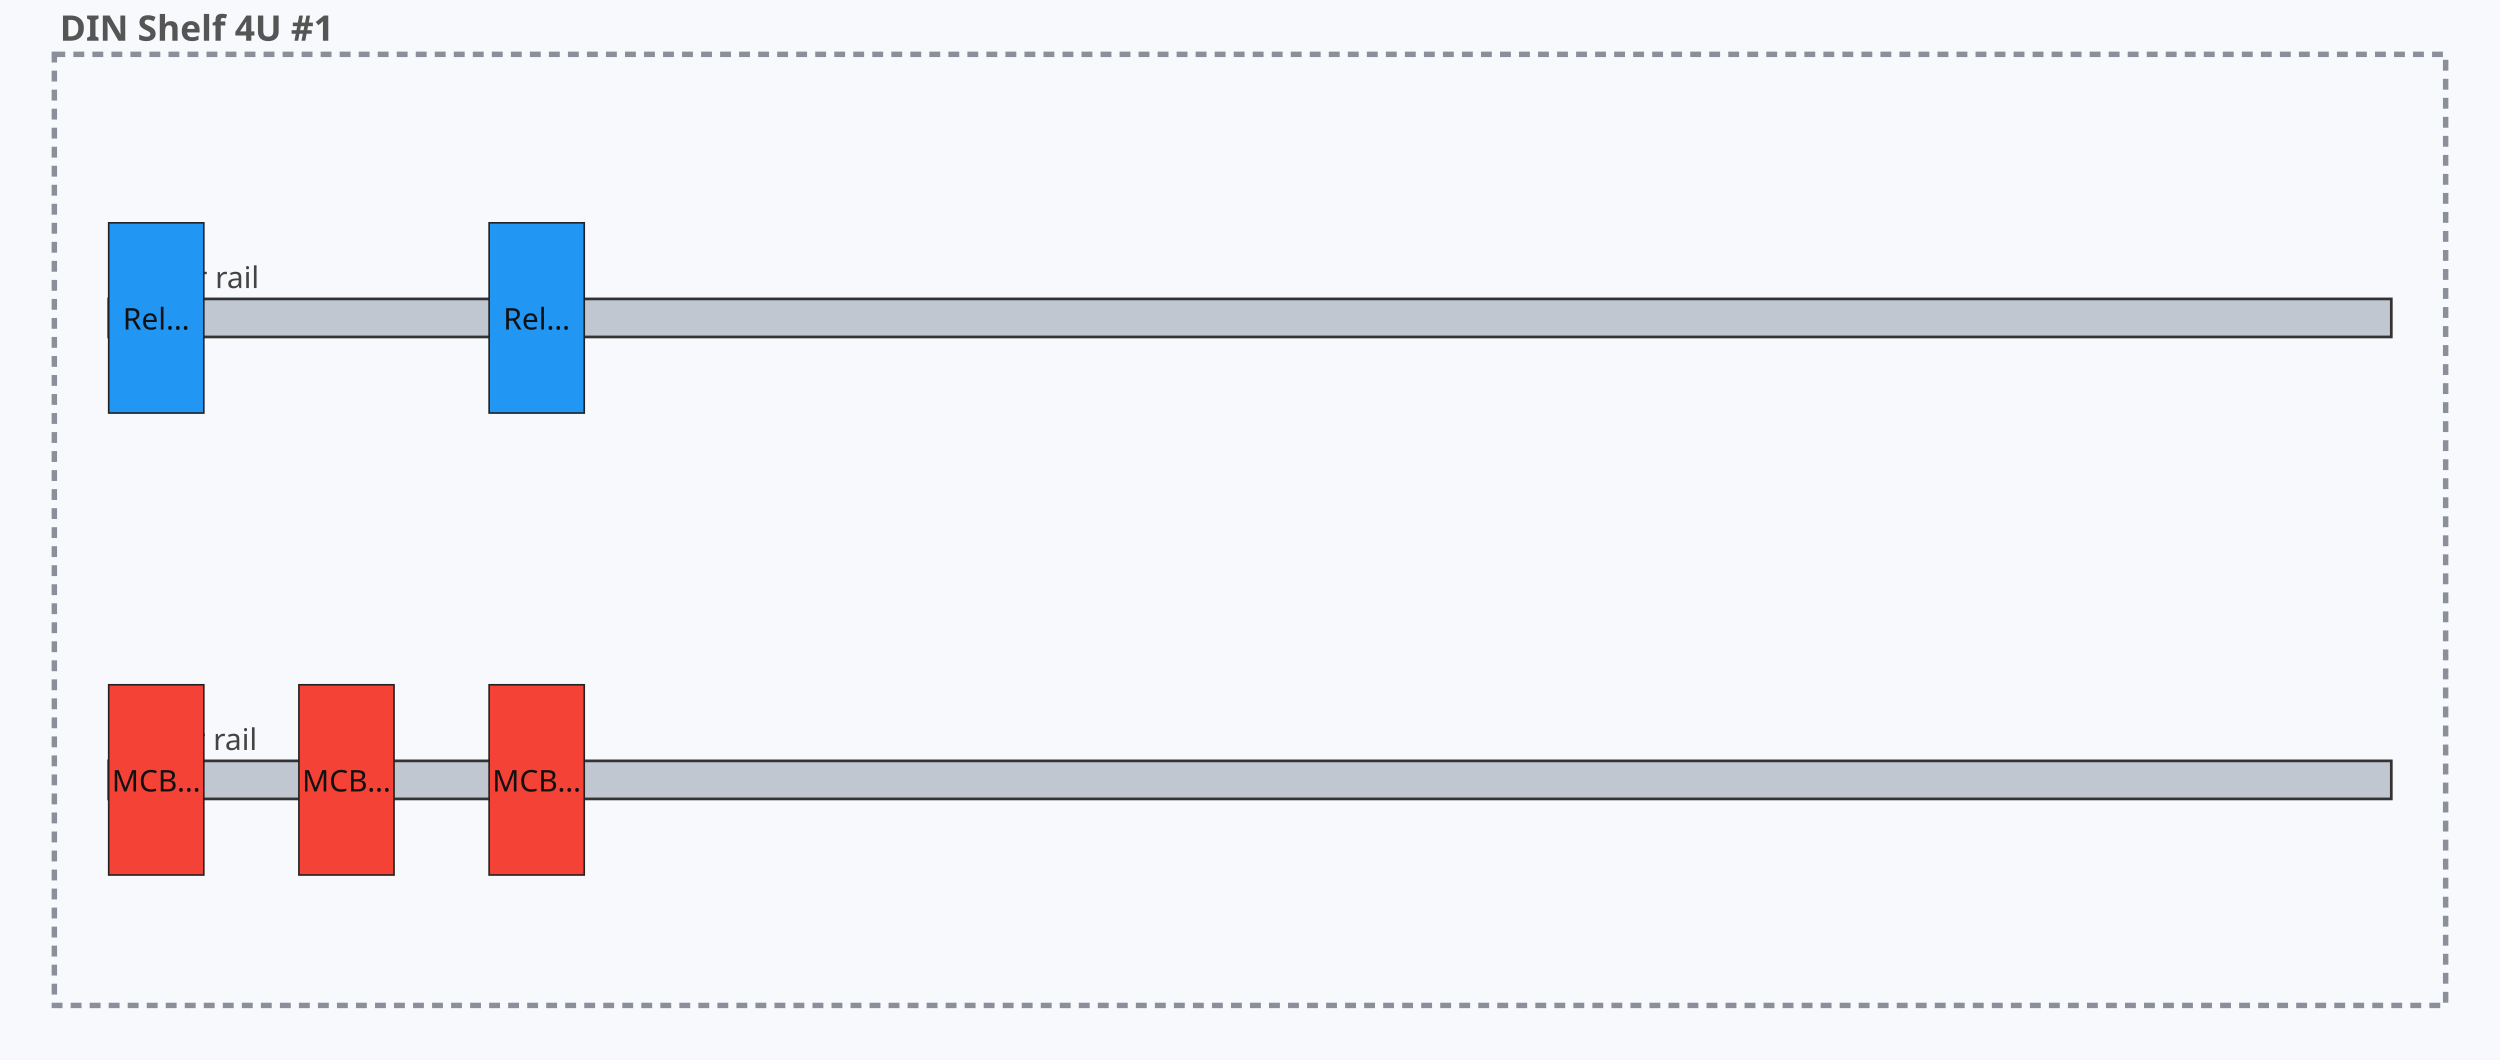
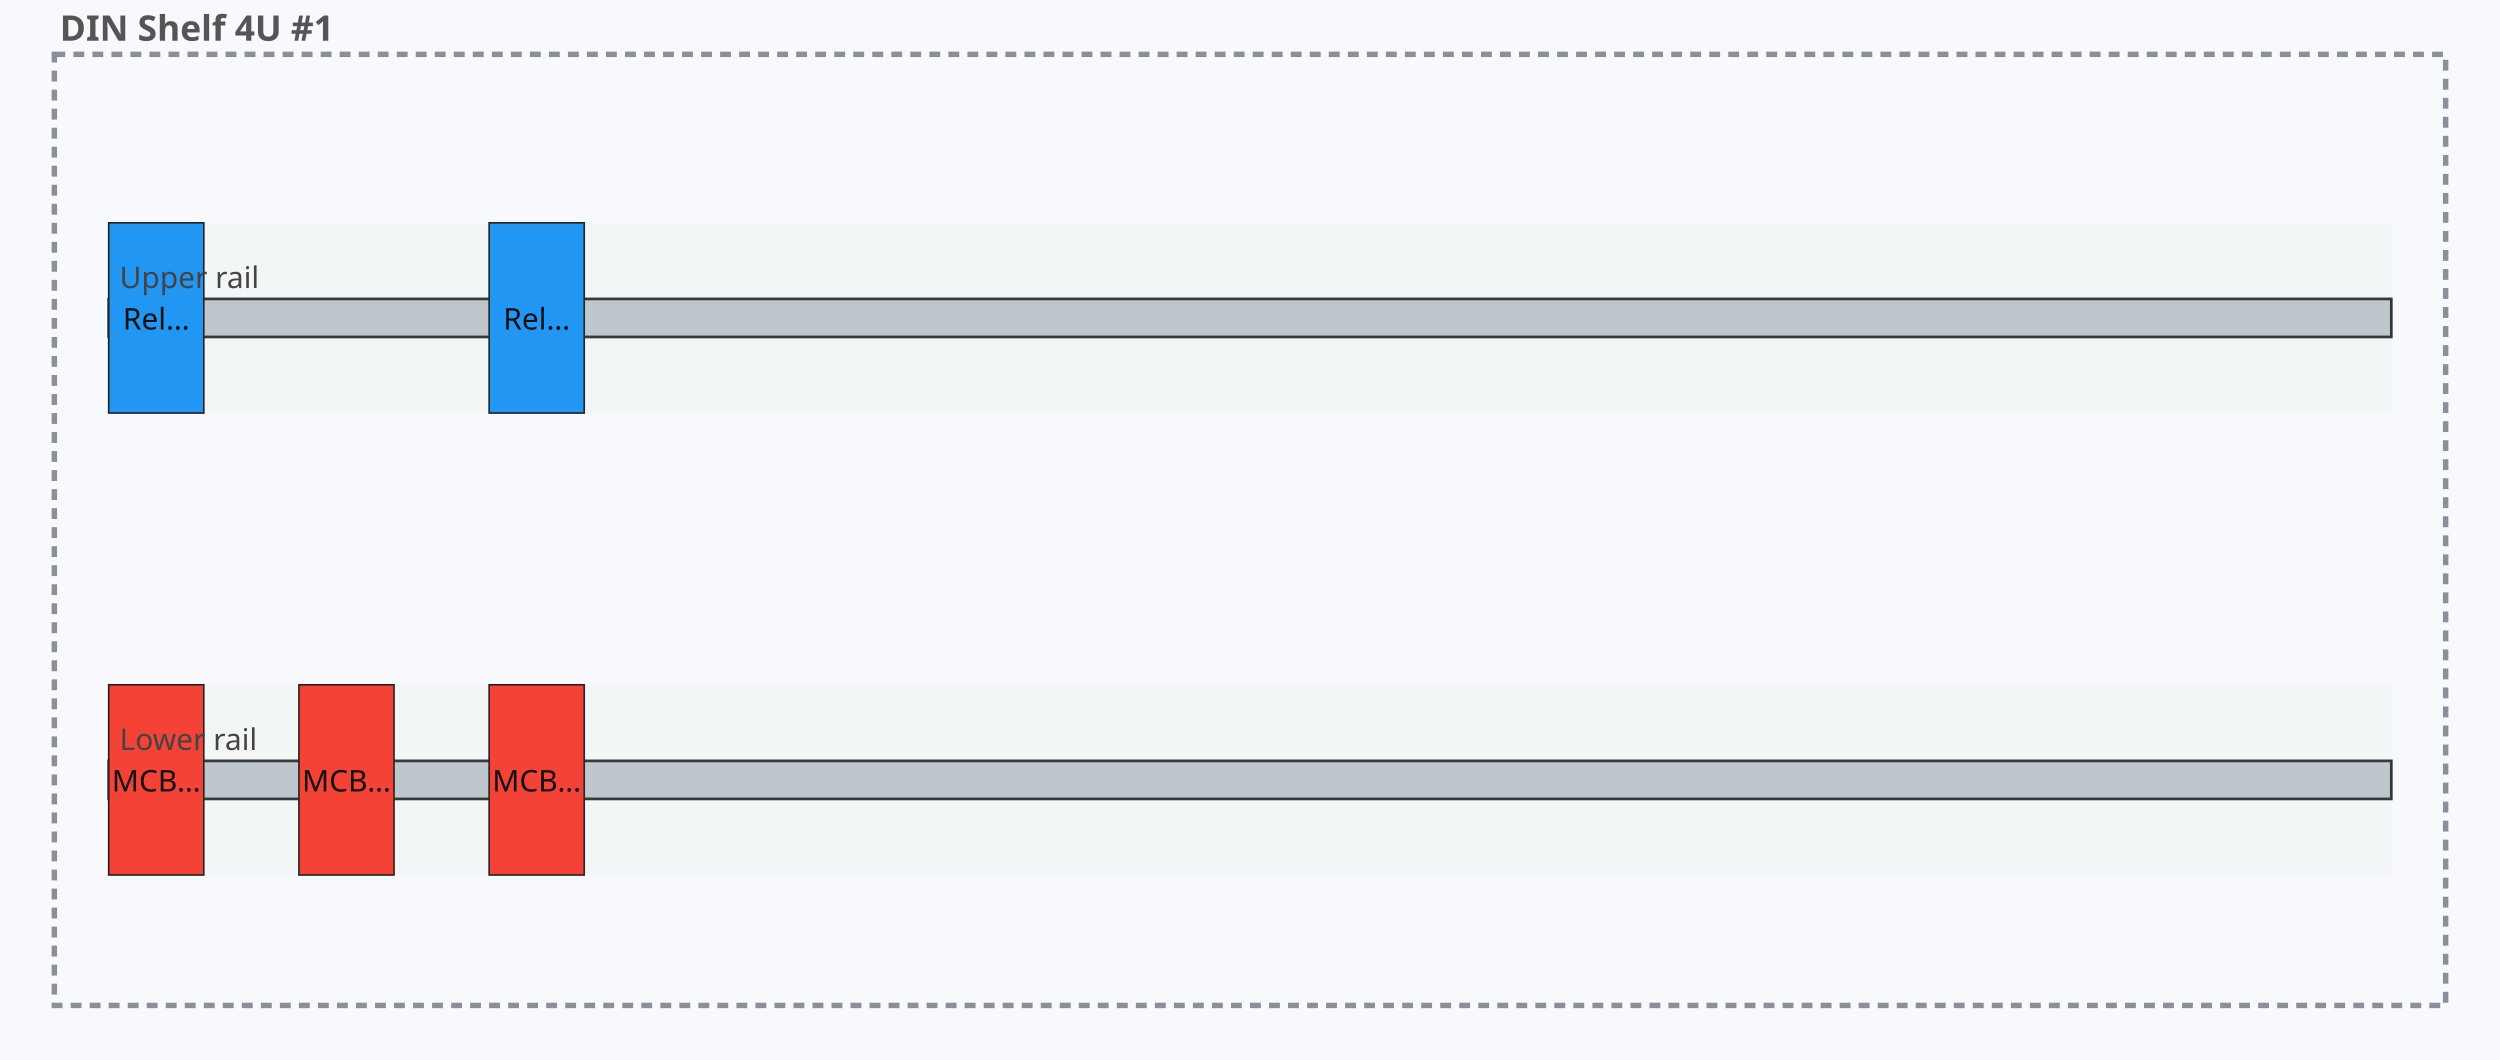
<svg xmlns="http://www.w3.org/2000/svg" xmlns:xlink="http://www.w3.org/1999/xlink" baseProfile="full" height="390.0" version="1.1" viewBox="0,0,920.0,390.0" width="920.0">
  <defs>
    <style type="text/css">
/* Light theme (default) */
.svg-bg { fill: #f8f9fc; }
.cabinet-outline { fill: none; stroke: #8a8f9a; stroke-width: 2; stroke-dasharray: 4 3; }
.cabinet-label   { font: 600 13px sans-serif; fill: #555; }

- .carrier { stroke: #333; stroke-width: 1; }
- .carrier.din-rail       { fill: #c0c7d1; }
- .carrier.subrack        { fill: #e3ebf1; stroke: #456; }
- .carrier.mounting-plate { fill: #f7f6ef; stroke: #a99; stroke-dasharray: 6 3; }
- .carrier.busbar         { fill: #c47a2c; stroke: #6a3c10; stroke-width: 1.5; }
- .carrier.grid.grid-row  { fill: #d8d5c4; stroke: #6a6655; }
- .carrier-label          { font: 500 11px sans-serif; fill: #444; }
+ .mount { stroke: #333; stroke-width: 1; }
+ .mount.din-rail       { fill: #c0c7d1; }
+ .mount.subrack        { fill: #e3ebf1; stroke: #456; }
+ .mount.mounting-plate { fill: #f7f6ef; stroke: #a99; stroke-dasharray: 6 3; }
+ .mount.busbar         { fill: #c47a2c; stroke: #6a3c10; stroke-width: 1.5; }
+ .mount.grid.grid-row  { fill: #d8d5c4; stroke: #6a6655; }
+ .mount-label          { font: 500 11px sans-serif; fill: #444; }

.slot        { stroke: #222; stroke-width: 0.6; }
.slot.empty  { fill: none; stroke: #aaa; stroke-dasharray: 3 2; }
.label       { font: 500 11px sans-serif; pointer-events: none; fill: #111; }
.label.empty { fill: #888; font-style: italic; }
.device-image-label { font: 600 11px sans-serif; pointer-events: none; }
+ 
+ /* Finding C (v0.4.0): click-to-add affordance over empty slot
+  * ranges on 1D/grid mounts and the whole area of 2D mounts.
+  * Nearly invisible at rest so it doesn't clutter the normal view;
+  * reveals a dashed green outline on hover, matching the
+  * "unclaimed / available" aesthetic from the B empty-state
+  * canvas. Cursor switches to pointer so the affordance is
+  * discoverable by accident.
+  */
+ .slot.empty-slot {
+   fill: rgba(129, 199, 132, 0.05);
+   stroke: none;
+   cursor: pointer;
+ }
+ a:hover &gt; .slot.empty-slot,
+ .slot.empty-slot:hover {
+   fill: rgba(129, 199, 132, 0.22);
+   stroke: #81c784;
+   stroke-width: 1.5;
+   stroke-dasharray: 3 2;
+ }

/* Dark theme — follows NetBox's Bootstrap dark mode via prefers-color-scheme,
 * which the embedding page propagates to &lt;object&gt; documents. */
@media (prefers-color-scheme: dark) {
  .svg-bg          { fill: #141619; }
  .cabinet-outline { stroke: #6c7078; }
  .cabinet-label   { fill: #c8ccd4; }

-   .carrier                { stroke: #9aa2ad; }
-   .carrier.din-rail       { fill: #4b5460; }
-   .carrier.subrack        { fill: #3b4451; stroke: #7a8696; }
-   .carrier.mounting-plate { fill: #2a2a26; stroke: #8a7a74; }
-   .carrier.busbar         { fill: #a0661f; stroke: #f5b06a; }
-   .carrier.grid.grid-row  { fill: #454034; stroke: #a09777; }
-   .carrier-label          { fill: #c8ccd4; }
+   .mount                { stroke: #9aa2ad; }
+   .mount.din-rail       { fill: #4b5460; }
+   .mount.subrack        { fill: #3b4451; stroke: #7a8696; }
+   .mount.mounting-plate { fill: #2a2a26; stroke: #8a7a74; }
+   .mount.busbar         { fill: #a0661f; stroke: #f5b06a; }
+   .mount.grid.grid-row  { fill: #454034; stroke: #a09777; }
+   .mount-label          { fill: #c8ccd4; }

  .slot        { stroke: #101114; }
  .slot.empty  { fill: none; stroke: #5a6070; }
  .label       { fill: #f3f3f3; }
  .label.empty { fill: #7a8696; }
+ 
+   /* Finding C empty-slot affordance, dark-mode contrast. */
+   .slot.empty-slot         { fill: rgba(129, 199, 132, 0.08); }
+   a:hover &gt; .slot.empty-slot,
+   .slot.empty-slot:hover   { fill: rgba(129, 199, 132, 0.3); stroke: #a5d6a7; }
+ }
+ 
+ /* Thumbnail mode — Finding E, v0.4.0.
+  *
+  * When CabinetLayoutSVG is constructed with `thumbnail=True`, the root
+  * &lt;svg&gt; element gets `class="thumbnail"`. These rules then apply to
+  * diminish the rendering so users understand it's a preview, not a
+  * live click target.
+  *
+  * Used by the rack elevation monkey-patch so the embedded cabinet
+  * interior inside a rack U slot reads as "zoom in via the Layout tab
+  * to interact" instead of tempting users to click on individual
+  * placement rectangles (whose hyperlinks are unreachable from inside
+  * the core rack-elevation &lt;image&gt; wrapper anyway — clicking them
+  * navigates to the HOST device, not the mounted one, and that's a
+  * click-target lie).
+  *
+  * Strategy: drop contrast + opacity, suppress per-placement labels,
+  * suppress the mount name label, kill the cabinet outline. The mount
+  * geometry is still visible so users can read "here's the shape of
+  * the interior" at a glance.
+  */
+ svg.thumbnail .cabinet-outline,
+ svg.thumbnail .cabinet-label,
+ svg.thumbnail .mount-label,
+ svg.thumbnail .label,
+ svg.thumbnail .device-image-label,
+ svg.thumbnail .slot.empty-slot {
+   display: none;
+ }
+ svg.thumbnail .mount,
+ svg.thumbnail .slot {
+   opacity: 0.55;
+   filter: saturate(0.6);
+ }
+ 
+ /* High-contrast mode — Finding F, v0.4.0.
+  *
+  * Triggers automatically when the OS asks for increased contrast:
+  *
+  *   * macOS:   System Settings → Accessibility → Display → Increase Contrast
+  *   * Windows: Settings → Accessibility → Contrast themes
+  *   * iOS/iPadOS: Settings → Accessibility → Display &amp; Text Size → Increase Contrast
+  *
+  * Designed for OT/ICS field engineers using tablets in bright substation
+  * sunlight where the default ~4.1:1 ratio washes out. All strokes go to
+  * pure white on pure black, role colors get pulled to saturated primaries
+  * at &gt;= 8.5:1 contrast against the black background, and stroke widths
+  * bump up one notch so nothing dissolves at glancing angles.
+  *
+  * CSS-only; no user preference plumbing, no extra runtime cost. Dark-mode
+  * also-triggering (`prefers-color-scheme: dark`) falls through to these
+  * rules if both media features match, because this block is declared
+  * last and has equal specificity.
+  */
+ @media (prefers-contrast: more) {
+   .svg-bg          { fill: #000; }
+   .cabinet-outline { stroke: #fff; stroke-width: 3; stroke-dasharray: 6 4; }
+   .cabinet-label   { fill: #fff; font-weight: 700; }
+ 
+   .mount                { stroke: #fff; stroke-width: 2; }
+   .mount.din-rail       { fill: #3a5a8a; }
+   .mount.subrack        { fill: #225566; }
+   .mount.mounting-plate { fill: #553366; stroke-dasharray: 6 3; }
+   .mount.busbar         { fill: #a04010; stroke-width: 2.5; }
+   .mount.grid.grid-row  { fill: #554422; }
+   .mount-label          { fill: #fff; font-weight: 700; }
+ 
+   .slot        { stroke: #fff; stroke-width: 1; }
+   .slot.empty  { fill: none; stroke: #bbb; stroke-width: 1; stroke-dasharray: 3 2; }
+   .label       { fill: #fff; font-weight: 700; }
+   .label.empty { fill: #bbb; }
+   .device-image-label { fill: #fff; font-weight: 700; }
}
</style>
-     <clipPath id="clip-mount-146">
+     <clipPath id="clip-placement-246">
      <rect height="70" width="35.0" x="40.0" y="252.0" />
    </clipPath>
-     <clipPath id="clip-mount-147">
+     <clipPath id="clip-placement-247">
      <rect height="70" width="35.0" x="110.0" y="252.0" />
    </clipPath>
-     <clipPath id="clip-mount-148">
+     <clipPath id="clip-placement-248">
      <rect height="70" width="35.0" x="180.0" y="252.0" />
    </clipPath>
-     <clipPath id="clip-mount-144">
+     <clipPath id="clip-placement-144">
      <rect height="70" width="35.0" x="40.0" y="82.0" />
    </clipPath>
-     <clipPath id="clip-mount-145">
+     <clipPath id="clip-placement-145">
      <rect height="70" width="35.0" x="180.0" y="82.0" />
    </clipPath>
  </defs>
  <rect class="svg-bg" height="390.0" width="920.0" x="0" y="0" />
  <rect class="cabinet-outline" height="350.0" width="880.0" x="20" y="20" />
  <text class="cabinet-label" x="22" y="15">DIN Shelf 4U #1</text>
-   <rect class="carrier din-rail" height="14" width="840.0" x="40.0" y="280.0" />
-   <text class="carrier-label" x="44.0" y="276.0">Lower rail</text>
-   <a target="_parent" xlink:href="/dcim/devices/203/">
+   <rect class="mount din-rail" height="14" width="840.0" x="40.0" y="280.0" />
+   <a target="_parent" xlink:href="/dcim/devices/291/">
    <rect class="slot" height="70" style="fill: #f44336" width="35.0" x="40.0" y="252.0" />
-     <text class="label" clip-path="url(#clip-mount-146)" dominant-baseline="central" fill="#ffffff" text-anchor="middle" x="57.5" y="287.0">MCB…</text>
-   </a>
-   <a target="_parent" xlink:href="/dcim/devices/204/">
+     <text class="label" clip-path="url(#clip-placement-246)" dominant-baseline="central" fill="#ffffff" text-anchor="middle" x="57.5" y="287.0">MCB…</text>
+   </a>
+   <a target="_parent" xlink:href="/dcim/devices/292/">
    <rect class="slot" height="70" style="fill: #f44336" width="35.0" x="110.0" y="252.0" />
-     <text class="label" clip-path="url(#clip-mount-147)" dominant-baseline="central" fill="#ffffff" text-anchor="middle" x="127.5" y="287.0">MCB…</text>
-   </a>
-   <a target="_parent" xlink:href="/dcim/devices/205/">
+     <text class="label" clip-path="url(#clip-placement-247)" dominant-baseline="central" fill="#ffffff" text-anchor="middle" x="127.5" y="287.0">MCB…</text>
+   </a>
+   <a target="_parent" xlink:href="/dcim/devices/293/">
    <rect class="slot" height="70" style="fill: #f44336" width="35.0" x="180.0" y="252.0" />
-     <text class="label" clip-path="url(#clip-mount-148)" dominant-baseline="central" fill="#ffffff" text-anchor="middle" x="197.5" y="287.0">MCB…</text>
-   </a>
-   <rect class="carrier din-rail" height="14" width="840.0" x="40.0" y="110.0" />
-   <text class="carrier-label" x="44.0" y="106.0">Upper rail</text>
+     <text class="label" clip-path="url(#clip-placement-248)" dominant-baseline="central" fill="#ffffff" text-anchor="middle" x="197.5" y="287.0">MCB…</text>
+   </a>
+   <rect class="mount din-rail" height="14" width="840.0" x="40.0" y="110.0" />
  <a target="_parent" xlink:href="/dcim/devices/201/">
    <rect class="slot" height="70" style="fill: #2196f3" width="35.0" x="40.0" y="82.0" />
-     <text class="label" clip-path="url(#clip-mount-144)" dominant-baseline="central" fill="#ffffff" text-anchor="middle" x="57.5" y="117.0">Rel…</text>
+     <text class="label" clip-path="url(#clip-placement-144)" dominant-baseline="central" fill="#ffffff" text-anchor="middle" x="57.5" y="117.0">Rel…</text>
  </a>
  <a target="_parent" xlink:href="/dcim/devices/202/">
    <rect class="slot" height="70" style="fill: #2196f3" width="35.0" x="180.0" y="82.0" />
-     <text class="label" clip-path="url(#clip-mount-145)" dominant-baseline="central" fill="#ffffff" text-anchor="middle" x="197.5" y="117.0">Rel…</text>
-   </a>
+     <text class="label" clip-path="url(#clip-placement-145)" dominant-baseline="central" fill="#ffffff" text-anchor="middle" x="197.5" y="117.0">Rel…</text>
+   </a>
+   <a target="_parent" xlink:href="/plugins/cabinet-view/placements/add/?mount=41&amp;position=2">
+     <rect class="slot empty-slot" height="70" width="35.0" x="75.0" y="252.0" />
+   </a>
+   <a target="_parent" xlink:href="/plugins/cabinet-view/placements/add/?mount=41&amp;position=4">
+     <rect class="slot empty-slot" height="70" width="35.0" x="145.0" y="252.0" />
+   </a>
+   <a target="_parent" xlink:href="/plugins/cabinet-view/placements/add/?mount=41&amp;position=6">
+     <rect class="slot empty-slot" height="70" width="665.0" x="215.0" y="252.0" />
+   </a>
+   <a target="_parent" xlink:href="/plugins/cabinet-view/placements/add/?mount=40&amp;position=2">
+     <rect class="slot empty-slot" height="70" width="105.0" x="75.0" y="82.0" />
+   </a>
+   <a target="_parent" xlink:href="/plugins/cabinet-view/placements/add/?mount=40&amp;position=6">
+     <rect class="slot empty-slot" height="70" width="665.0" x="215.0" y="82.0" />
+   </a>
+   <text class="mount-label" x="44.0" y="276.0">Lower rail</text>
+   <text class="mount-label" x="44.0" y="106.0">Upper rail</text>
</svg>
